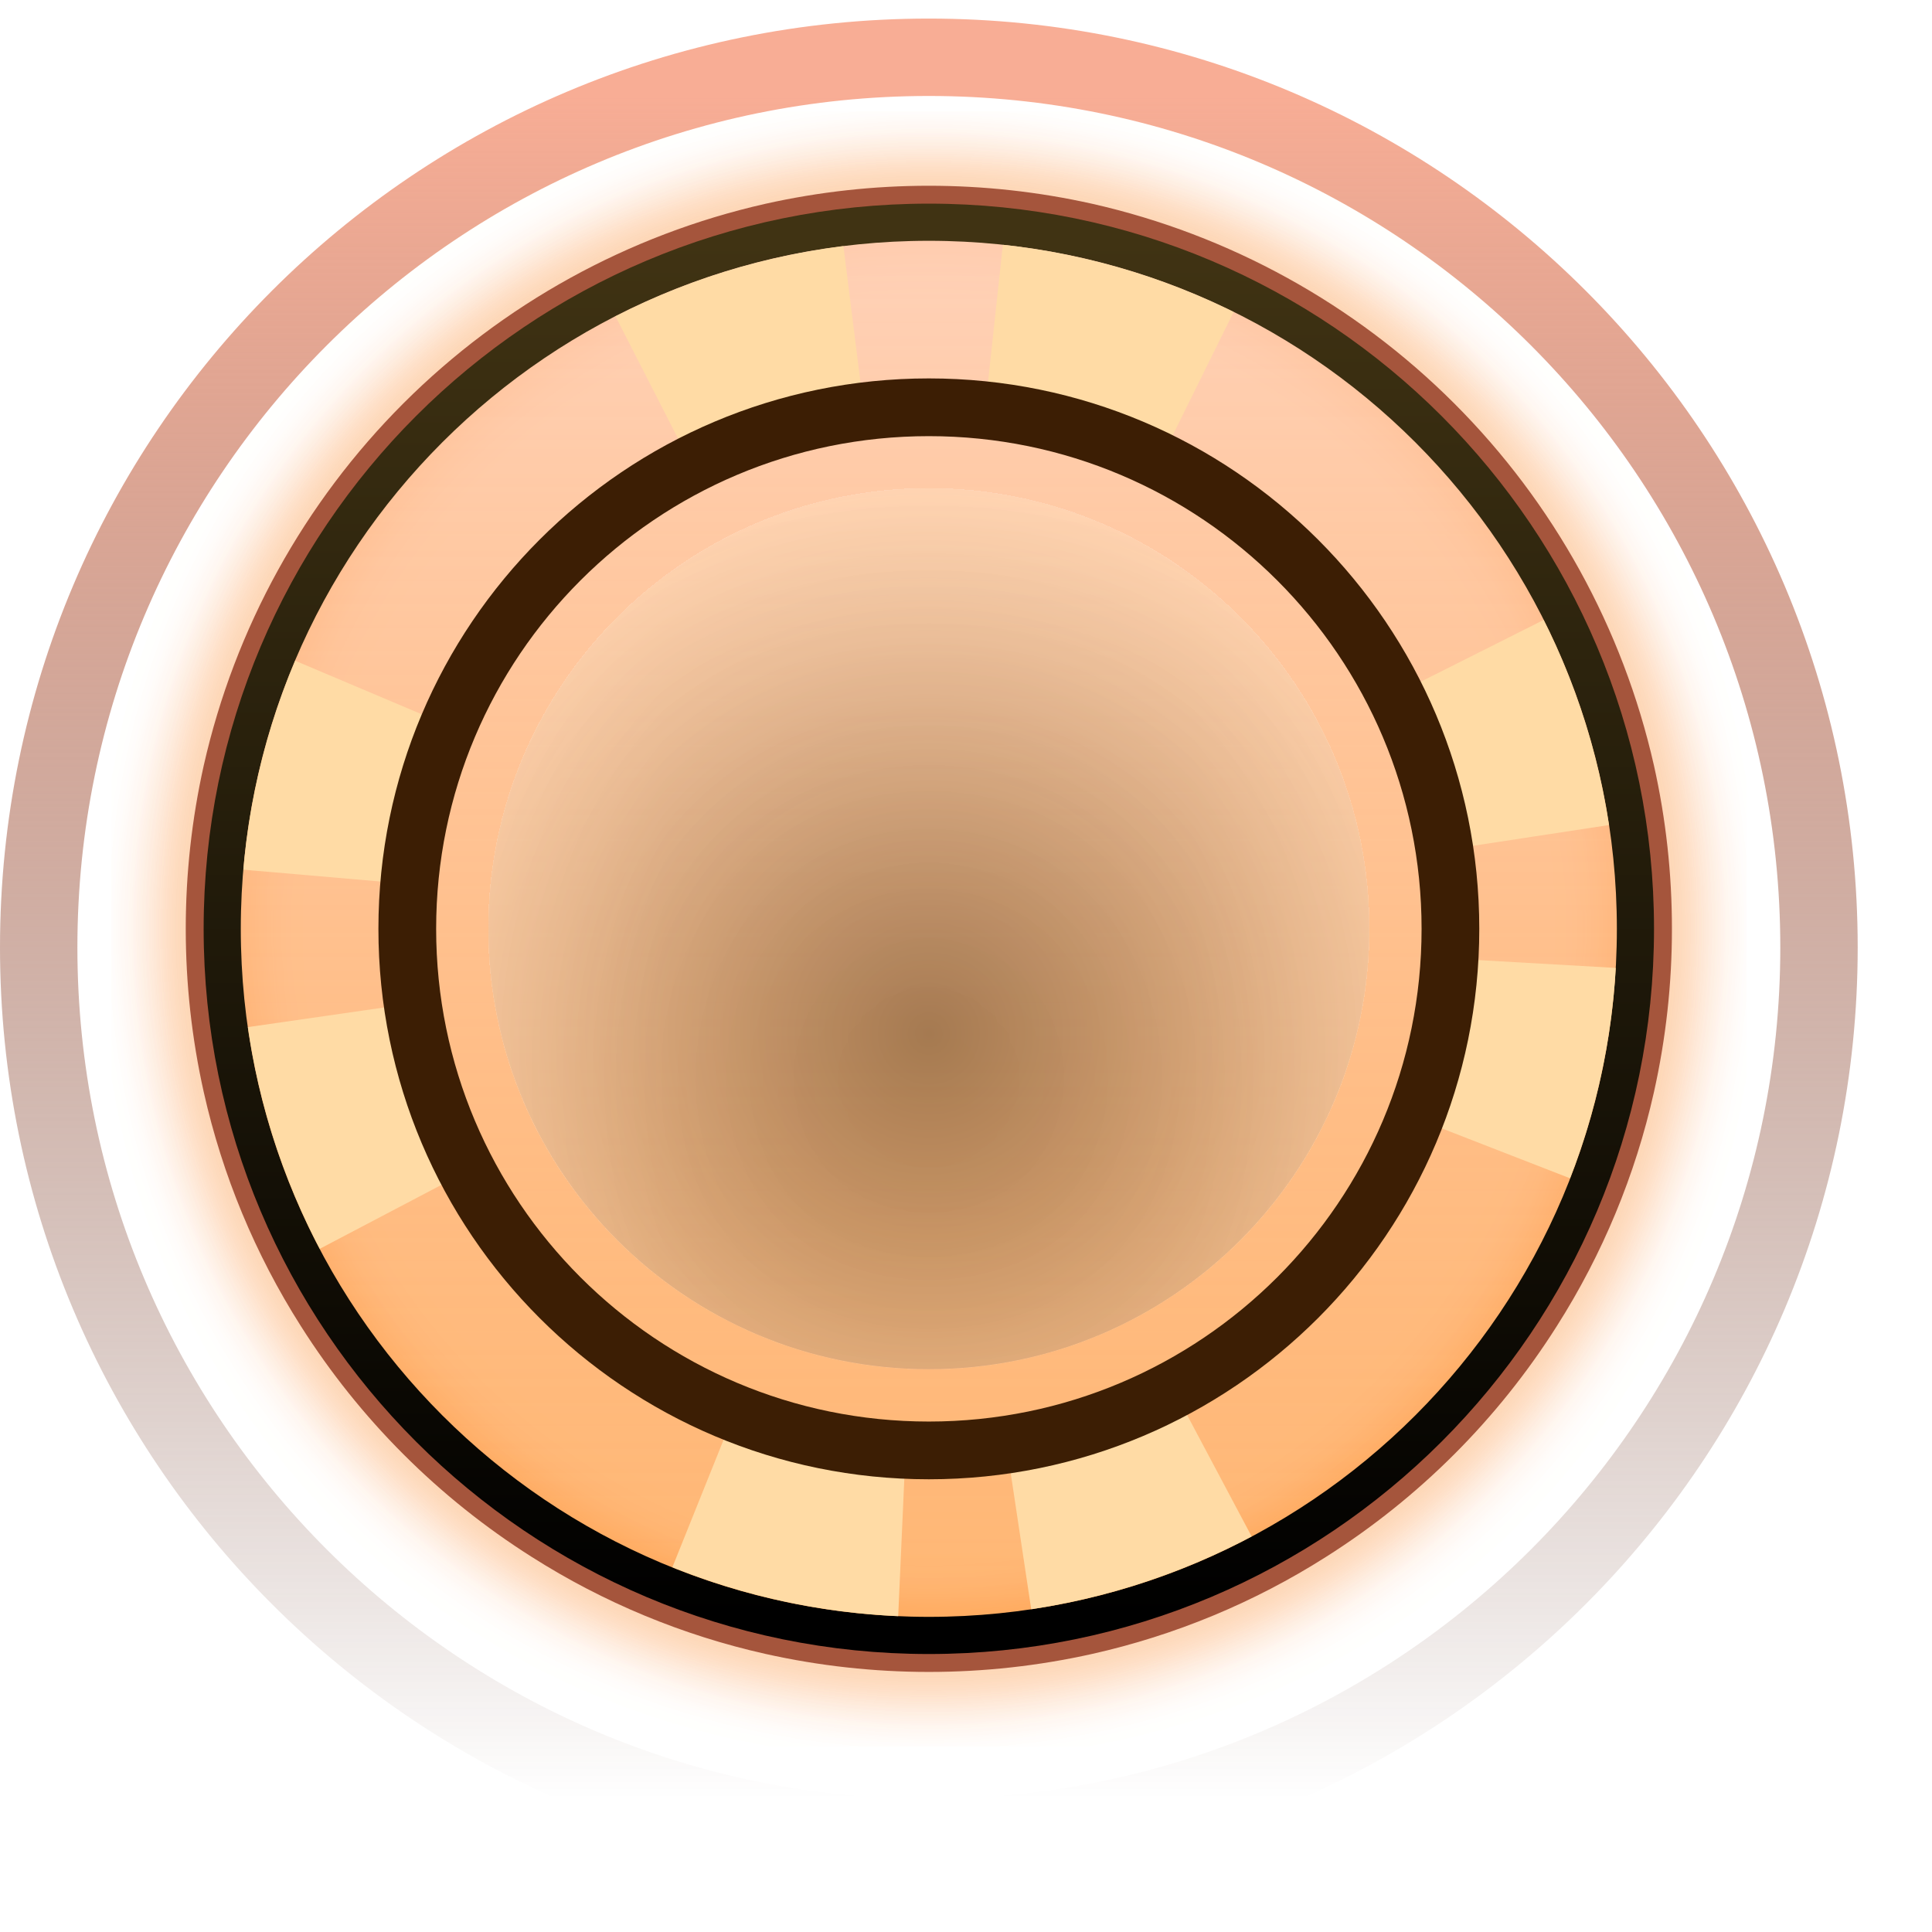
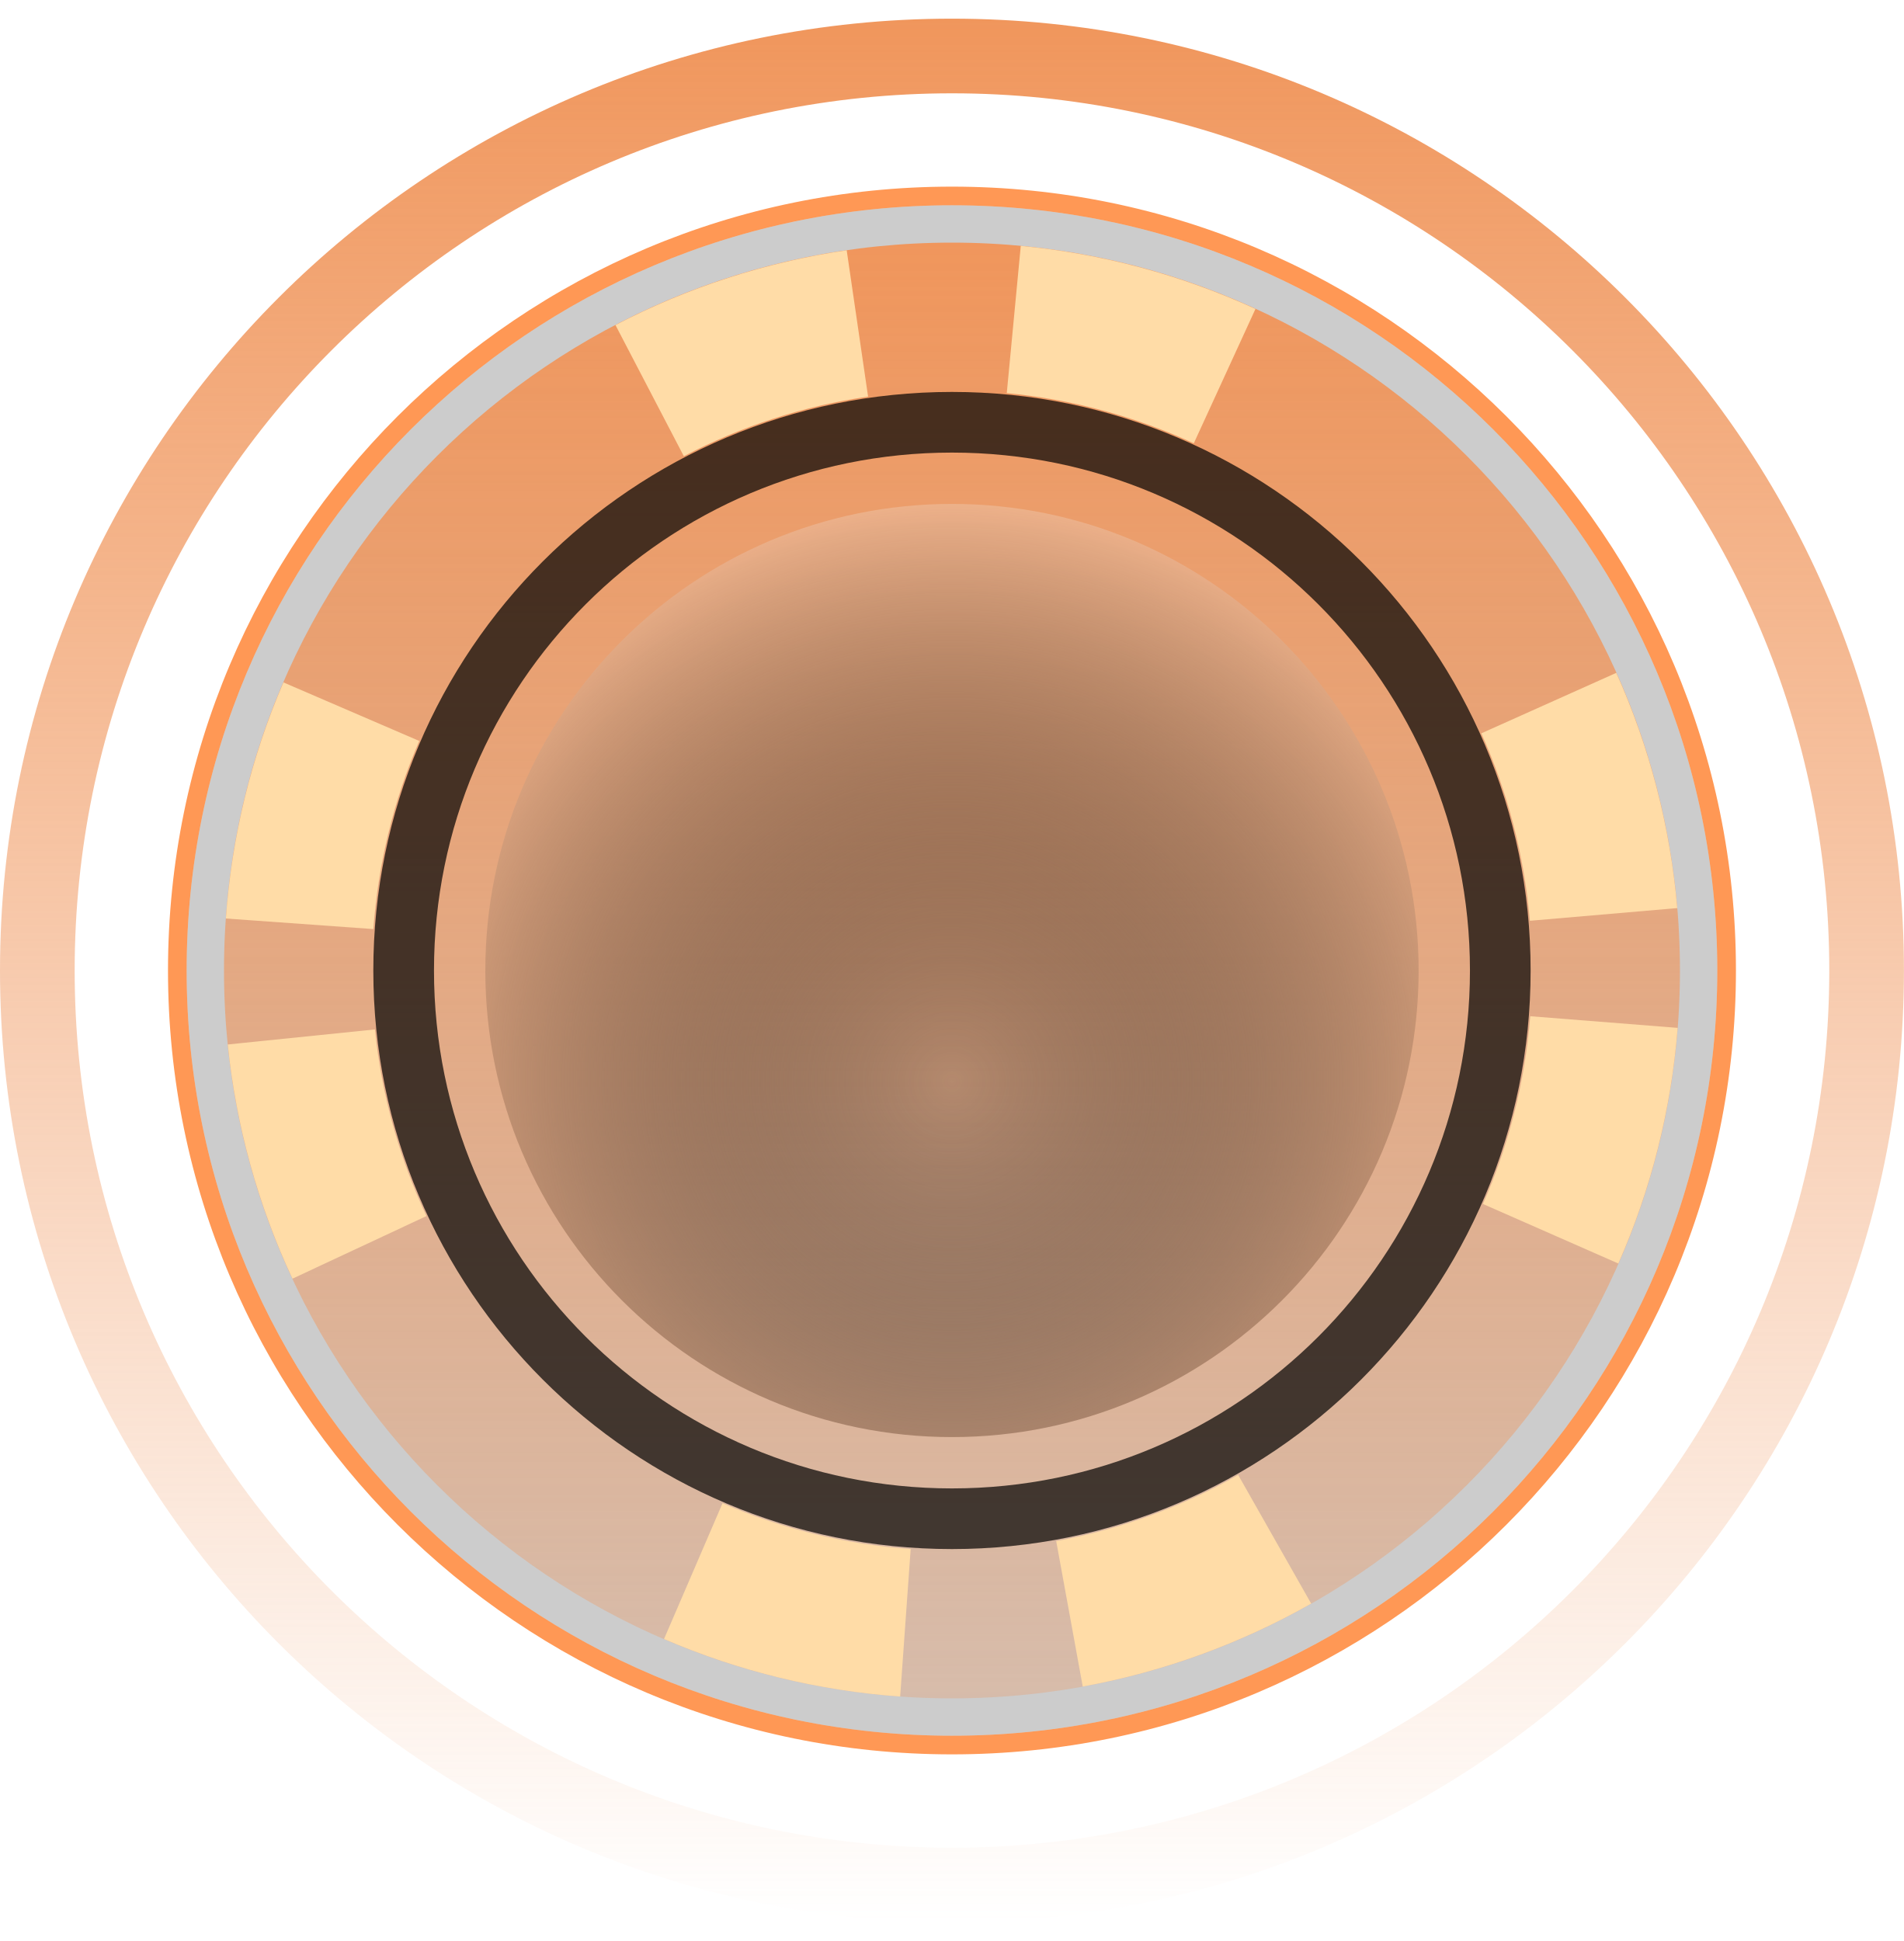
- <svg xmlns="http://www.w3.org/2000/svg" width="52" height="52" viewBox="0 0 52 52" fill="none">
-   <path fill-rule="evenodd" clip-rule="evenodd" d="M25 50.5C11.193 50.5 0 39.307 0 25.5C0 11.693 11.193 0.5 25 0.5C38.807 0.5 50 11.693 50 25.5C50 39.307 38.807 50.5 25 50.5ZM25 2.583C12.344 2.583 2.083 12.844 2.083 25.5C2.083 38.157 12.344 48.417 25 48.417C37.657 48.417 47.917 38.157 47.917 25.5C47.917 12.844 37.657 2.583 25 2.583Z" fill="url(#paint0_linear_3396_384867)" />
-   <g filter="url(#filter0_dd_3396_384867)">
-     <path fill-rule="evenodd" clip-rule="evenodd" d="M44.515 29.398C44.838 27.955 45.001 26.48 45 25C45.001 23.519 44.839 22.043 44.515 20.598C43.679 16.909 41.816 13.532 39.14 10.857C36.465 8.183 33.088 6.32 29.398 5.485C26.502 4.838 23.498 4.838 20.602 5.485C16.912 6.319 13.534 8.182 10.858 10.856C8.183 13.531 6.32 16.909 5.485 20.598C4.838 23.496 4.838 26.501 5.485 29.398C5.985 31.629 6.868 33.756 8.094 35.686C9.681 38.195 11.805 40.319 14.314 41.906C16.244 43.132 18.371 44.015 20.602 44.515C23.498 45.162 26.502 45.162 29.398 44.515C31.629 44.015 33.756 43.132 35.686 41.906C38.195 40.319 40.319 38.195 41.906 35.686C43.132 33.756 44.015 31.629 44.515 29.398ZM43.792 29.235C44.103 27.845 44.26 26.425 44.259 25C44.26 23.574 44.103 22.153 43.792 20.761C42.987 17.209 41.193 13.957 38.617 11.381C36.041 8.806 32.788 7.012 29.235 6.208C26.446 5.585 23.554 5.585 20.764 6.208C17.211 7.011 13.958 8.805 11.382 11.38C8.806 13.956 7.012 17.209 6.208 20.761C5.585 23.552 5.585 26.445 6.208 29.235C6.689 31.384 7.539 33.432 8.72 35.29C10.248 37.706 12.294 39.752 14.71 41.28C16.568 42.461 18.616 43.311 20.764 43.792C23.554 44.415 26.446 44.415 29.235 43.792C31.383 43.311 33.432 42.461 35.29 41.28C37.706 39.752 39.752 37.706 41.28 35.29C42.46 33.432 43.31 31.384 43.792 29.235Z" fill="#A5553C" />
-   </g>
-   <rect x="5.981" y="5.981" width="38.037" height="38.037" rx="19.018" fill="url(#paint1_linear_3396_384867)" stroke="url(#paint2_linear_3396_384867)" />
-   <g filter="url(#filter1_i_3396_384867)">
-     <circle cx="11.852" cy="11.852" r="11.852" transform="matrix(1 0 0 -1 13.1475 36.8518)" fill="url(#paint3_radial_3396_384867)" />
-   </g>
-   <path d="M24.175 43.499C22.089 43.407 20.034 42.962 18.097 42.183L19.503 38.684C21.045 39.304 22.682 39.658 24.343 39.733L24.175 43.499Z" fill="#FFDBA5" />
-   <path d="M33.688 41.354C31.835 42.338 29.829 43 27.755 43.312L27.179 39.486C28.82 39.239 30.407 38.715 31.872 37.937L33.688 41.354Z" fill="#FFDBA5" />
-   <path d="M22.701 6.625C20.562 6.893 18.486 7.532 16.567 8.514L18.4 12.098C19.902 11.33 21.527 10.83 23.201 10.62L22.701 6.625Z" fill="#FFDBA5" />
-   <path d="M33.203 8.398C31.255 7.435 29.153 6.823 26.992 6.589L26.547 10.706C28.224 10.887 29.857 11.362 31.369 12.11L33.203 8.398Z" fill="#FFDBA5" />
-   <path d="M42.258 31.714C42.963 29.903 43.378 27.992 43.489 26.052L39.56 25.828C39.473 27.356 39.146 28.861 38.591 30.287L42.258 31.714Z" fill="#FFDBA5" />
-   <path d="M41.547 16.686C42.42 18.422 43.013 20.285 43.306 22.206L39.416 22.8C39.185 21.287 38.718 19.82 38.031 18.453L41.547 16.686Z" fill="#FFDBA5" />
-   <path d="M6.672 27.645C6.972 29.73 7.627 31.747 8.606 33.612L11.909 31.877C11.127 30.388 10.605 28.777 10.364 27.113L6.672 27.645Z" fill="#FFDBA5" />
-   <path d="M7.945 17.784C7.188 19.574 6.717 21.471 6.55 23.407L10.283 23.73C10.416 22.185 10.792 20.672 11.396 19.244L7.945 17.784Z" fill="#FFDBA5" />
-   <path d="M39.815 25C39.815 16.818 33.182 10.185 25 10.185C16.818 10.185 10.185 16.818 10.185 25C10.185 33.182 16.818 39.815 25 39.815C33.182 39.815 39.815 33.182 39.815 25ZM11.739 25C11.739 17.676 17.676 11.739 25 11.739C32.324 11.739 38.262 17.676 38.262 25C38.262 32.324 32.324 38.261 25 38.261C17.676 38.261 11.739 32.324 11.739 25Z" fill="#3C1E04" />
+ <svg xmlns="http://www.w3.org/2000/svg" width="51" height="52" viewBox="0 0 51 52" fill="none">
+   <path fill-rule="evenodd" clip-rule="evenodd" d="M2 26C2 38.979 12.521 49.5 25.5 49.5C38.479 49.5 49 38.979 49 26C49 13.021 38.479 2.5 25.5 2.5C12.521 2.5 2 13.021 2 26ZM25.5 0.5C11.417 0.5 0 11.917 0 26C0 40.083 11.417 51.5 25.5 51.5C39.583 51.5 51 40.083 51 26C51 11.917 39.583 0.5 25.5 0.5Z" fill="url(#paint0_linear_3474_201151)" />
+   <path fill-rule="evenodd" clip-rule="evenodd" d="M25.5 47C13.902 47 4.5 37.598 4.5 26C4.5 14.402 13.902 5 25.5 5C37.098 5 46.5 14.402 46.5 26C46.5 37.598 37.098 47 25.5 47ZM25.5 5.5C14.178 5.5 5 14.678 5 26C5 37.322 14.178 46.5 25.5 46.5C36.822 46.5 46 37.322 46 26C46 14.678 36.822 5.5 25.5 5.5Z" fill="#FF9855" />
+   <path d="M5 26C5 14.678 14.178 5.5 25.5 5.5C36.822 5.5 46 14.678 46 26C46 37.322 36.822 46.5 25.5 46.5C14.178 46.5 5 37.322 5 26Z" fill="black" fill-opacity="0.2" />
+   <path d="M6 26C6 15.23 14.73 6.5 25.5 6.5C36.27 6.5 45 15.23 45 26C45 36.77 36.27 45.5 25.5 45.5C14.73 45.5 6 36.77 6 26Z" fill="url(#paint1_linear_3474_201151)" />
+   <path d="M41 26C41 17.44 34.06 10.5 25.5 10.5C16.94 10.5 10 17.44 10 26C10 34.56 16.94 41.5 25.5 41.5C34.06 41.5 41 34.56 41 26ZM11.625 26C11.625 18.337 17.837 12.125 25.5 12.125C33.163 12.125 39.375 18.337 39.375 26C39.375 33.663 33.163 39.875 25.5 39.875C17.837 39.875 11.625 33.663 11.625 26Z" fill="black" fill-opacity="0.7" />
+   <circle cx="12.5" cy="12.5" r="12.5" transform="matrix(1 0 0 -1 13 38.5)" fill="url(#paint2_radial_3474_201151)" />
+   <path fill-rule="evenodd" clip-rule="evenodd" d="M27.343 6.587C29.518 6.794 31.643 7.365 33.63 8.276L31.978 11.876C30.395 11.15 28.702 10.696 26.968 10.531L27.343 6.587ZM35.122 42.961C33.221 44.039 31.153 44.79 29.003 45.183L28.292 41.286C30.005 40.973 31.653 40.374 33.167 39.515L35.122 42.961ZM17.787 43.91C19.794 44.775 21.932 45.295 24.112 45.451L24.394 41.499C22.657 41.376 20.953 40.961 19.354 40.272L17.787 43.91ZM16.486 8.708C18.424 7.698 20.518 7.021 22.68 6.705L23.253 10.625C21.53 10.876 19.862 11.416 18.317 12.221L16.486 8.708ZM6.101 27.982C6.323 30.155 6.909 32.277 7.834 34.256L11.423 32.579C10.686 31.002 10.219 29.311 10.042 27.579L6.101 27.982ZM6.05 24.607C6.206 22.427 6.727 20.289 7.592 18.282L11.23 19.85C10.541 21.449 10.126 23.153 10.001 24.89L6.05 24.607ZM44.939 27.537C44.767 29.716 44.23 31.85 43.35 33.85L39.724 32.255C40.425 30.661 40.853 28.961 40.99 27.225L44.939 27.537ZM44.928 24.328C44.741 22.151 44.189 20.02 43.295 18.026L39.68 19.646C40.392 21.235 40.832 22.933 40.981 24.668L44.928 24.328Z" fill="#FFDCA7" />
  <defs>
-     <filter id="filter0_dd_3396_384867" x="3" y="3" width="44" height="44" filterUnits="userSpaceOnUse" color-interpolation-filters="sRGB">
-       <feFlood flood-opacity="0" result="BackgroundImageFix" />
-       <feColorMatrix in="SourceAlpha" type="matrix" values="0 0 0 0 0 0 0 0 0 0 0 0 0 0 0 0 0 0 127 0" result="hardAlpha" />
-       <feOffset />
-       <feGaussianBlur stdDeviation="1" />
-       <feColorMatrix type="matrix" values="0 0 0 0 0.975 0 0 0 0 0.546 0 0 0 0 0.41 0 0 0 1 0" />
-       <feBlend mode="normal" in2="BackgroundImageFix" result="effect1_dropShadow_3396_384867" />
-       <feColorMatrix in="SourceAlpha" type="matrix" values="0 0 0 0 0 0 0 0 0 0 0 0 0 0 0 0 0 0 127 0" result="hardAlpha" />
-       <feOffset />
-       <feGaussianBlur stdDeviation="1" />
-       <feColorMatrix type="matrix" values="0 0 0 0 1 0 0 0 0 0.767 0 0 0 0 0.417 0 0 0 1 0" />
-       <feBlend mode="normal" in2="effect1_dropShadow_3396_384867" result="effect2_dropShadow_3396_384867" />
-       <feBlend mode="normal" in="SourceGraphic" in2="effect2_dropShadow_3396_384867" result="shape" />
-     </filter>
-     <filter id="filter1_i_3396_384867" x="13.148" y="13.148" width="23.704" height="27.704" filterUnits="userSpaceOnUse" color-interpolation-filters="sRGB">
-       <feFlood flood-opacity="0" result="BackgroundImageFix" />
-       <feBlend mode="normal" in="SourceGraphic" in2="BackgroundImageFix" result="shape" />
-       <feColorMatrix in="SourceAlpha" type="matrix" values="0 0 0 0 0 0 0 0 0 0 0 0 0 0 0 0 0 0 127 0" result="hardAlpha" />
-       <feOffset dy="4" />
-       <feGaussianBlur stdDeviation="5" />
-       <feComposite in2="hardAlpha" operator="arithmetic" k2="-1" k3="1" />
-       <feColorMatrix type="matrix" values="0 0 0 0 1 0 0 0 0 1 0 0 0 0 1 0 0 0 0.25 0" />
-       <feBlend mode="normal" in2="shape" result="effect1_innerShadow_3396_384867" />
-     </filter>
-     <linearGradient id="paint0_linear_3396_384867" x1="25" y1="2.583" x2="25" y2="48.417" gradientUnits="userSpaceOnUse">
-       <stop stop-color="#F8AD95" />
-       <stop offset="1" stop-color="#4A1403" stop-opacity="0" />
+     <linearGradient id="paint0_linear_3474_201151" x1="25.5" y1="0.5" x2="25.5" y2="51.5" gradientUnits="userSpaceOnUse">
+       <stop stop-color="#F0965C" />
+       <stop offset="1" stop-color="#F0965C" stop-opacity="0" />
    </linearGradient>
-     <linearGradient id="paint1_linear_3396_384867" x1="23.962" y1="6.481" x2="23.962" y2="43.519" gradientUnits="userSpaceOnUse">
-       <stop stop-color="#FFC6A6" stop-opacity="0.8" />
-       <stop offset="1" stop-color="#FF810D" stop-opacity="0.57" />
+     <linearGradient id="paint1_linear_3474_201151" x1="24.407" y1="6.5" x2="24.407" y2="45.5" gradientUnits="userSpaceOnUse">
+       <stop stop-color="#F0965C" />
+       <stop offset="1" stop-color="#F0965C" stop-opacity="0.3" />
    </linearGradient>
-     <linearGradient id="paint2_linear_3396_384867" x1="25" y1="6.481" x2="25" y2="43.519" gradientUnits="userSpaceOnUse">
-       <stop stop-color="#403313" />
-       <stop offset="1" />
-     </linearGradient>
-     <radialGradient id="paint3_radial_3396_384867" cx="0" cy="0" r="1" gradientUnits="userSpaceOnUse" gradientTransform="translate(11.8518 9.02907) rotate(90) scale(14.6746)">
-       <stop stop-color="#261700" stop-opacity="0.42" />
-       <stop offset="1" stop-color="#FFC48D" stop-opacity="0.42" />
+     <radialGradient id="paint2_radial_3474_201151" cx="0" cy="0" r="1" gradientUnits="userSpaceOnUse" gradientTransform="translate(12.5 9.52285) rotate(90) scale(15.4772)">
+       <stop stop-opacity="0.2" />
+       <stop offset="1" stop-color="#EDB18A" />
    </radialGradient>
  </defs>
</svg>
